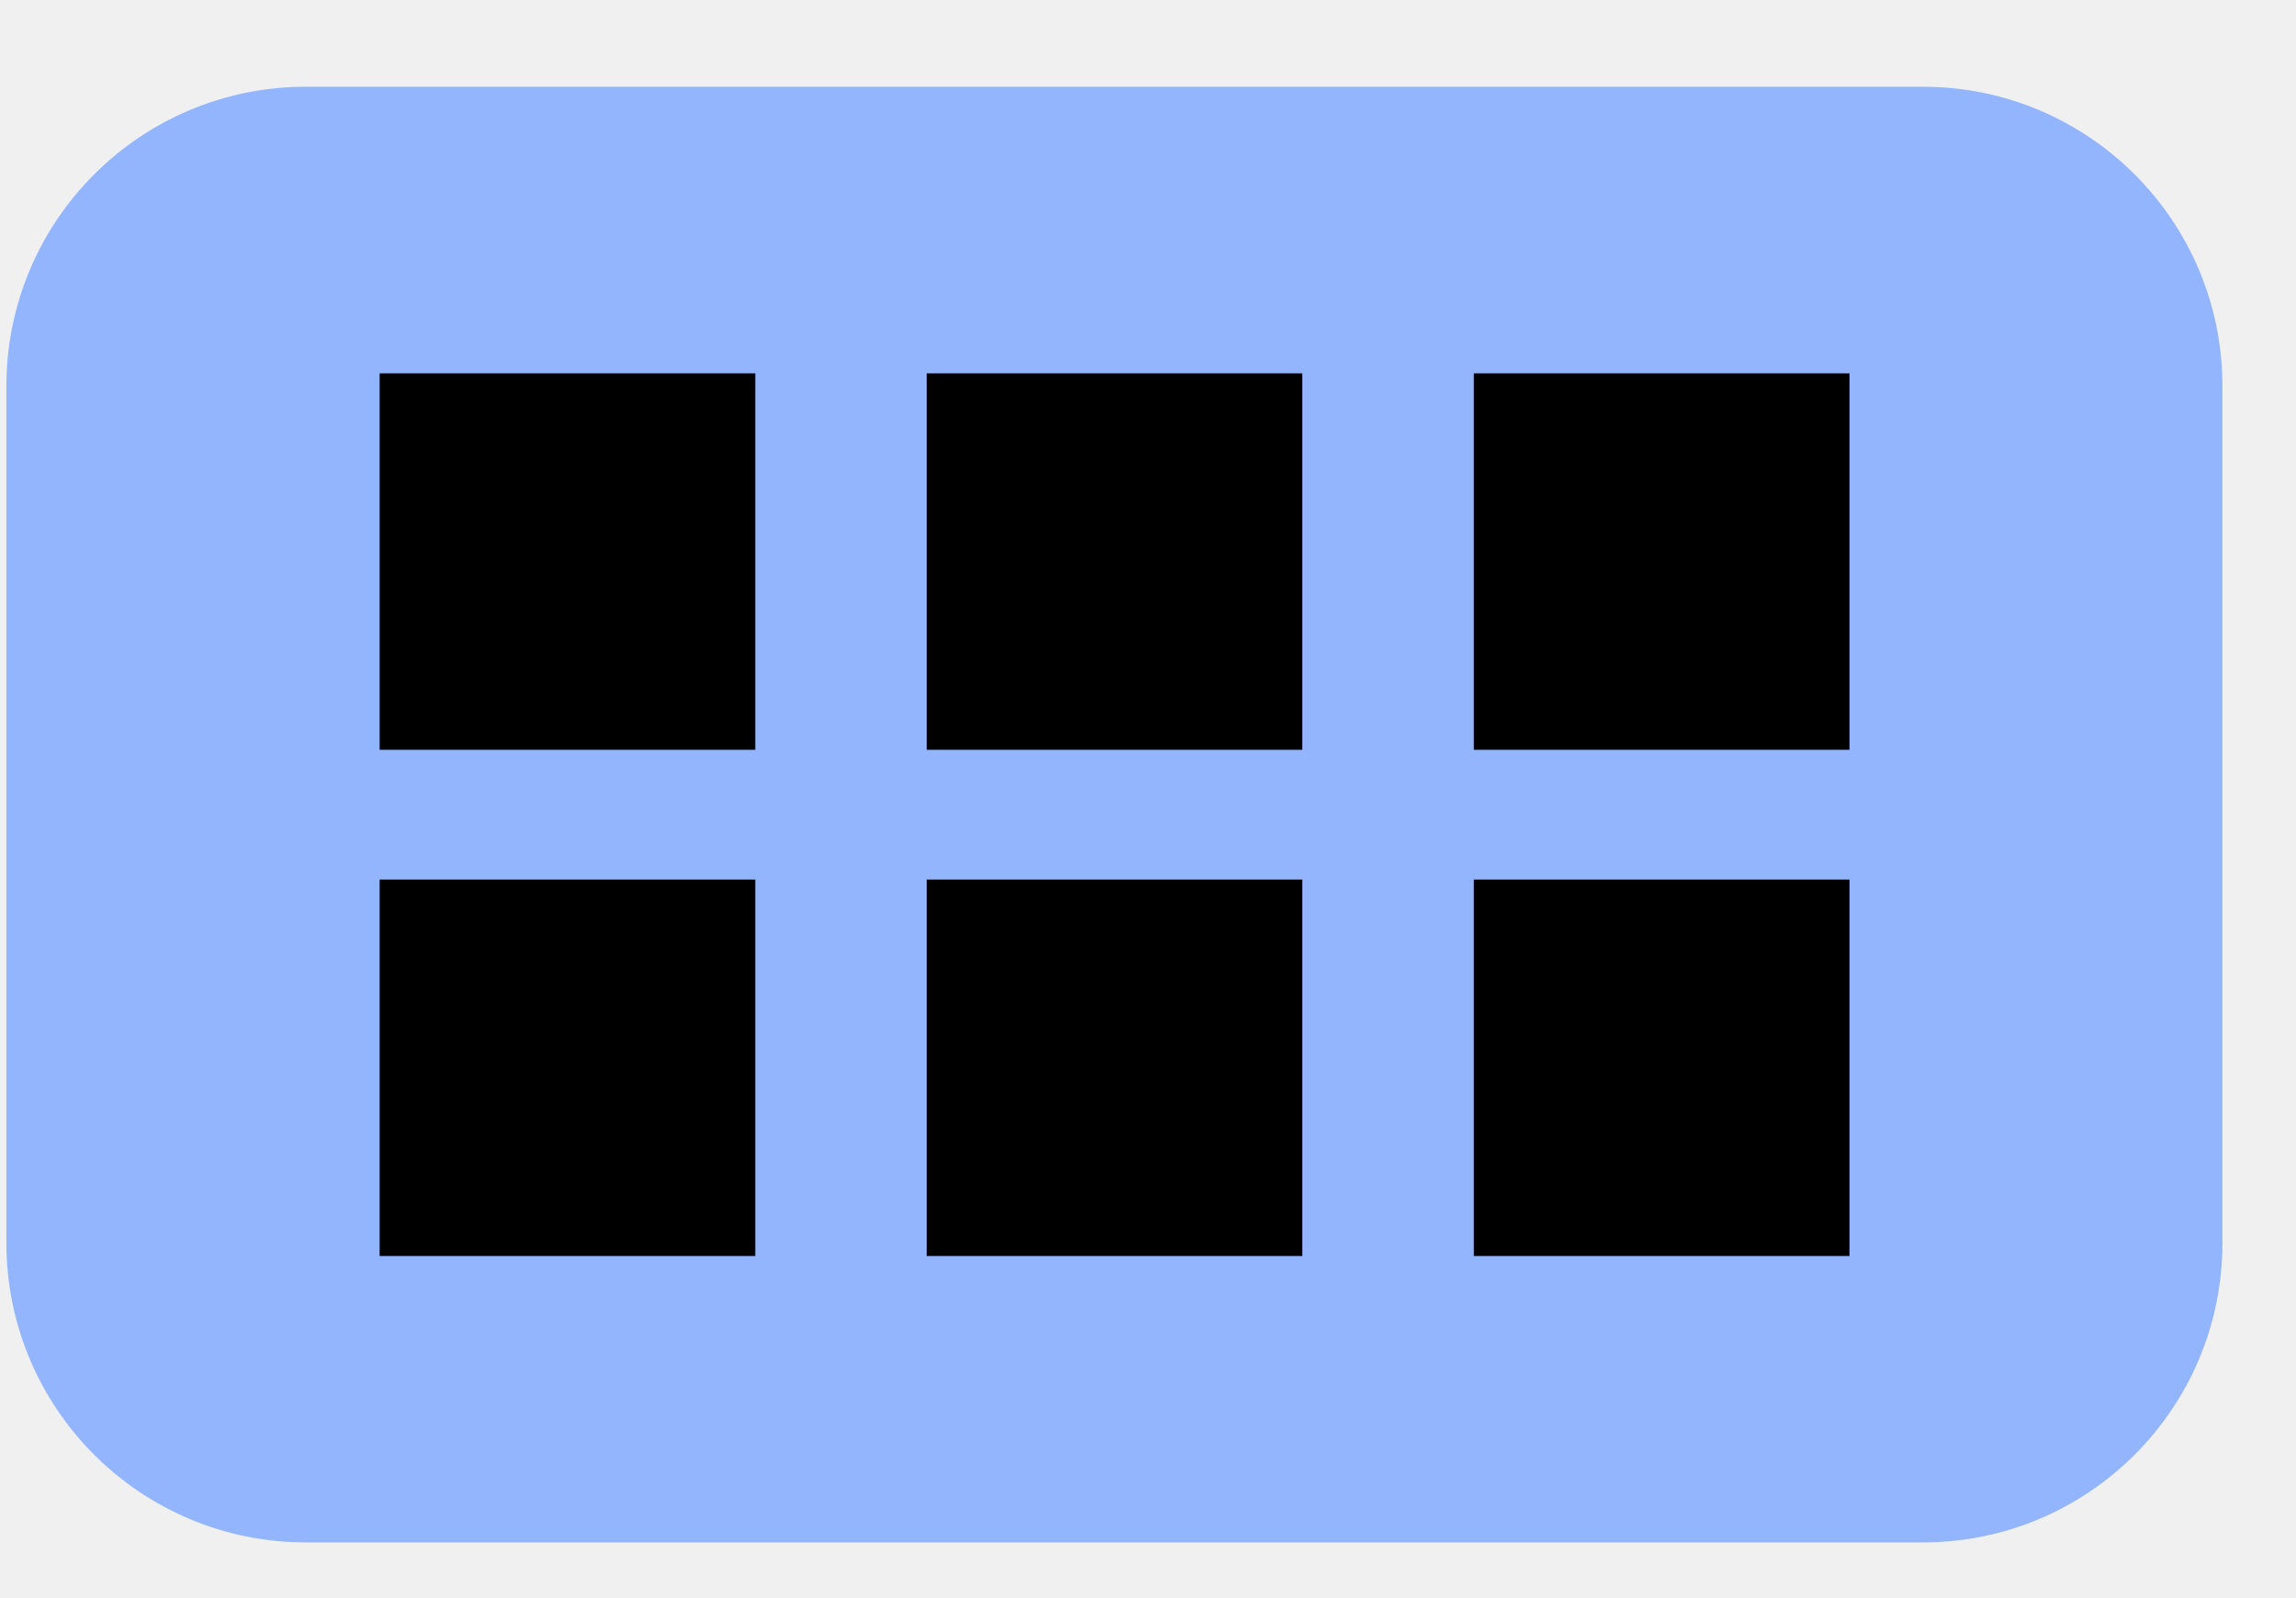
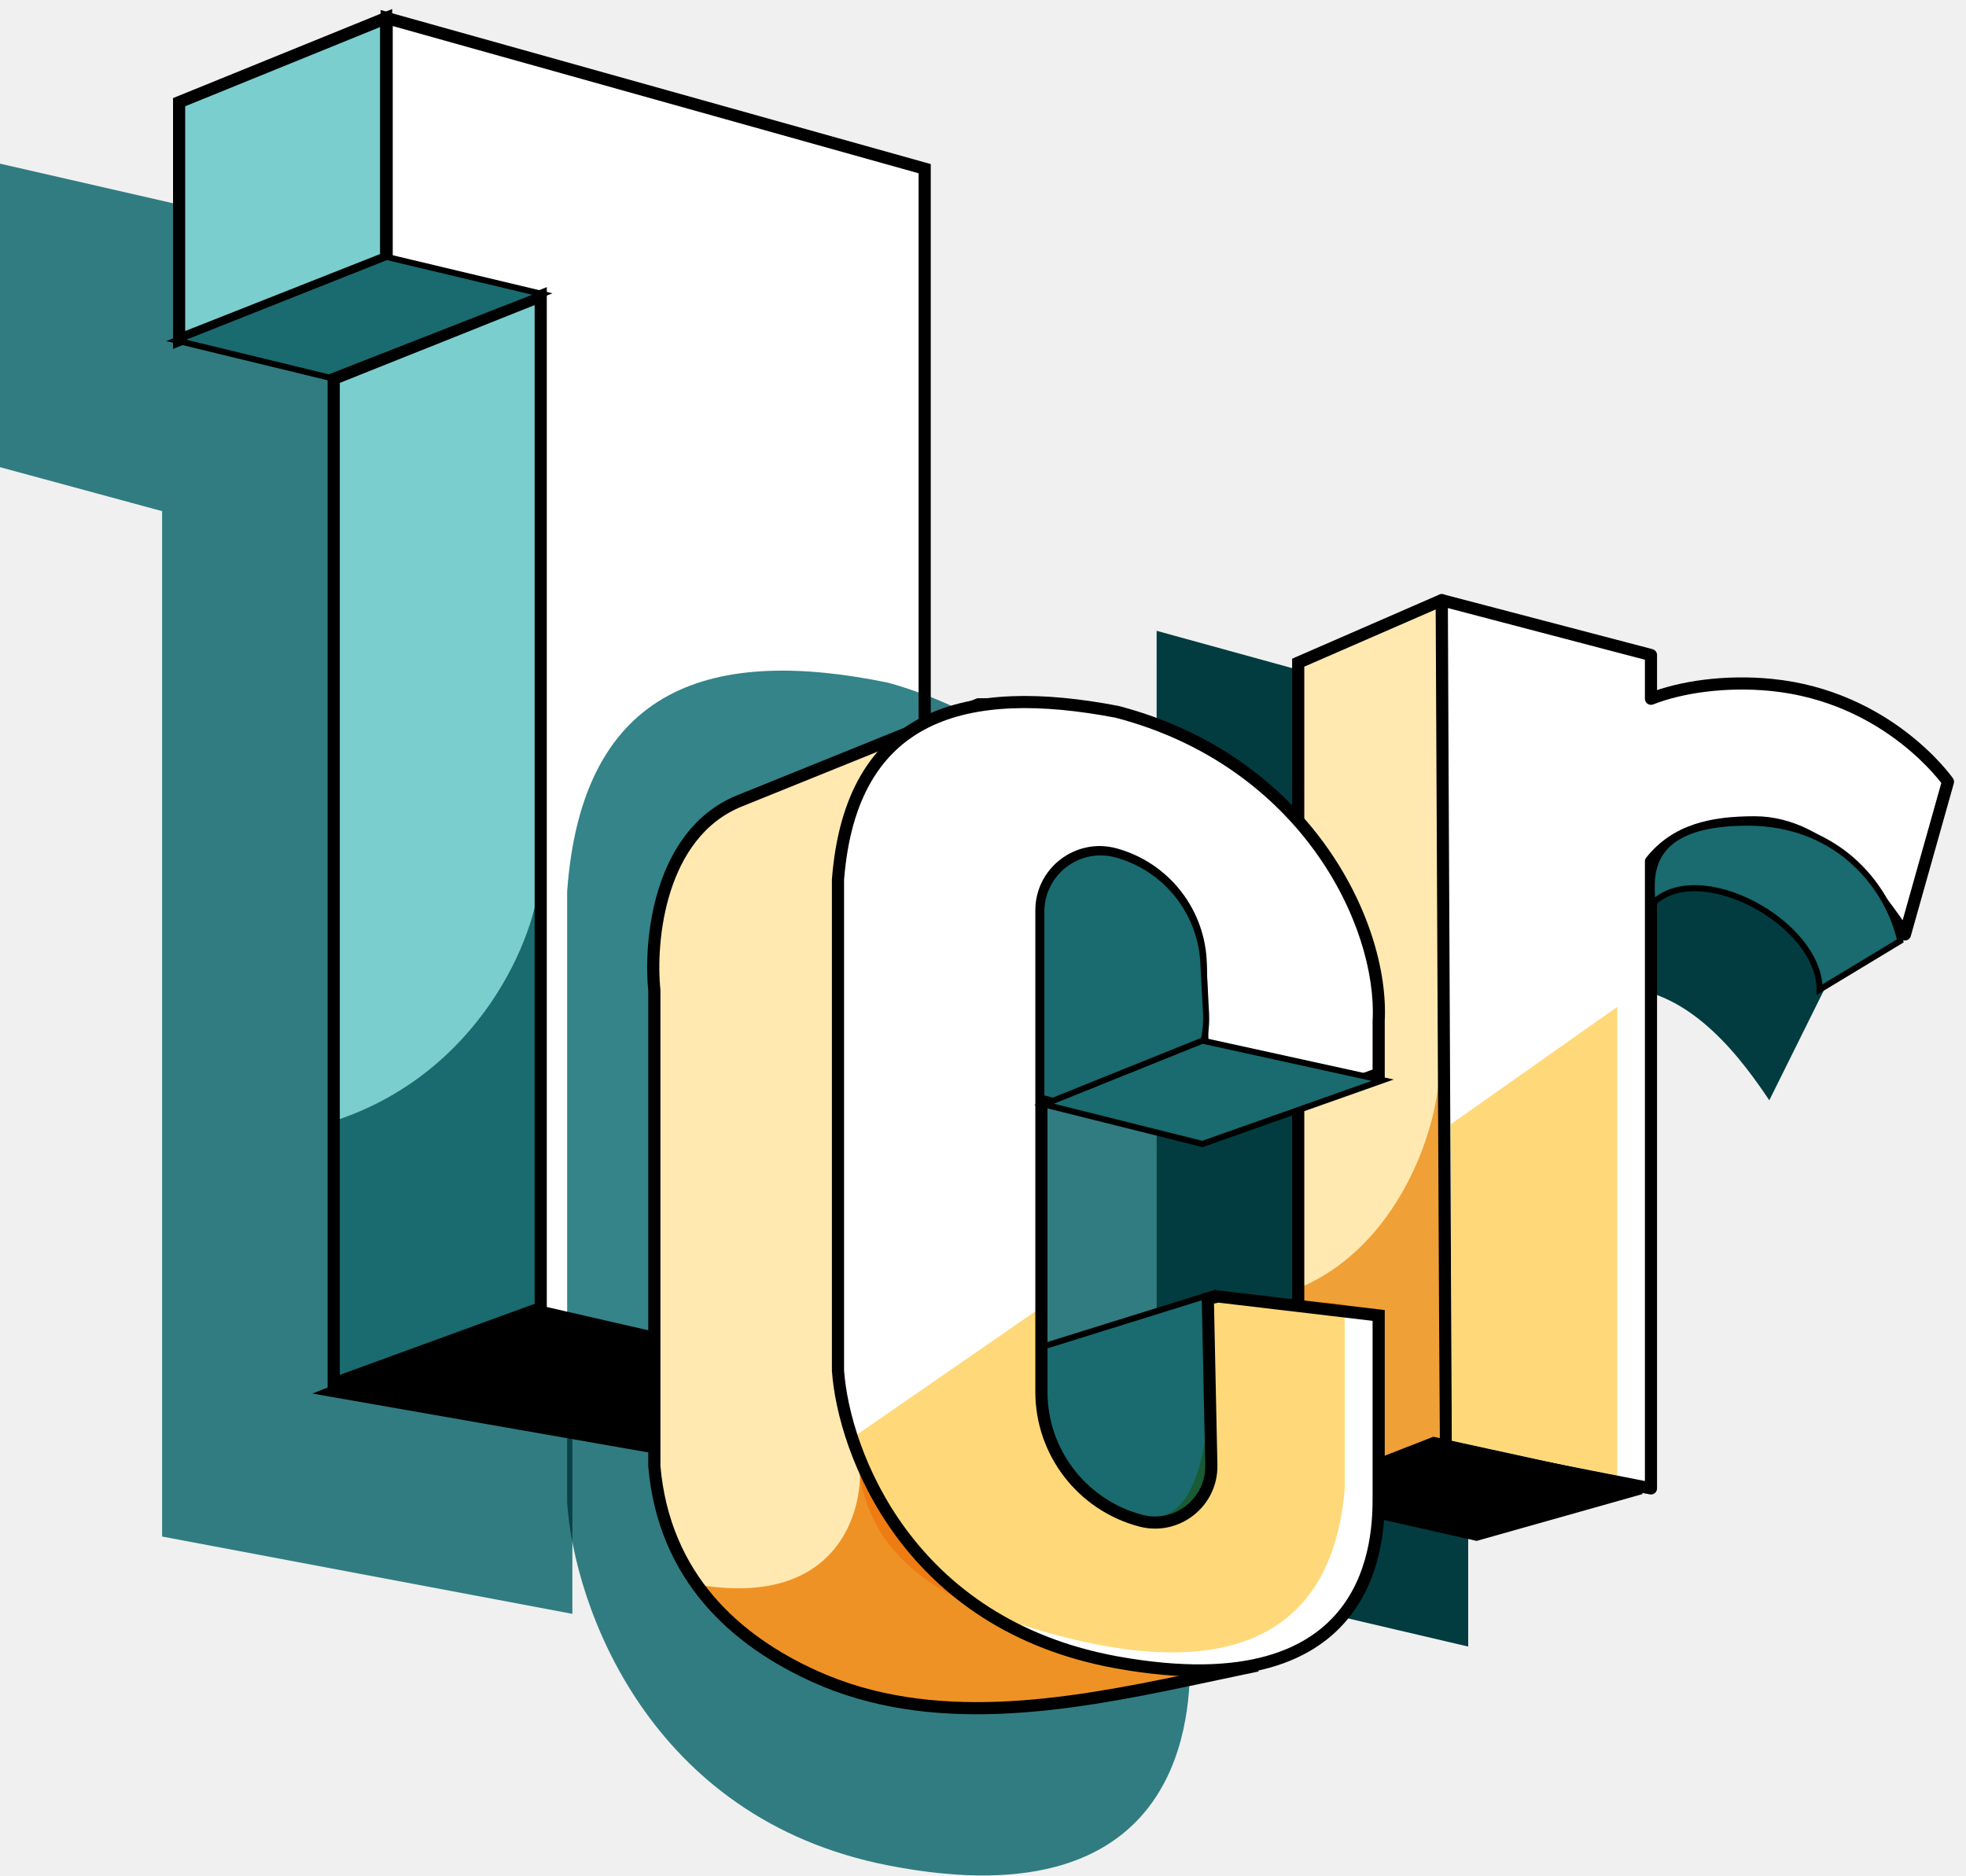
- <svg xmlns="http://www.w3.org/2000/svg" width="23" height="16" viewBox="0 0 23 16" fill="none">
-   <rect x="0.064" y="0.869" width="22.199" height="14.582" rx="3" fill="#93B5FE" />
-   <rect x="3.803" y="3.74" width="3.763" height="3.771" fill="black" />
-   <rect x="9.283" y="3.74" width="3.763" height="3.771" fill="black" />
-   <rect x="14.764" y="3.74" width="3.763" height="3.771" fill="black" />
-   <rect x="3.803" y="8.811" width="3.763" height="3.771" fill="black" />
-   <rect x="9.283" y="8.811" width="3.763" height="3.771" fill="black" />
-   <rect x="14.764" y="8.811" width="3.763" height="3.771" fill="black" />
+ <svg xmlns="http://www.w3.org/2000/svg" width="109" height="104" viewBox="0 0 109 104" fill="none">
+   <g style="mix-blend-mode:multiply" opacity="0.8">
+     <path d="M0 25.906V9.075L31.734 16.342V89.493L8.987 85.205V28.344L0 25.906Z" fill="#01656B" />
+   </g>
+   <path d="M21.438 14.536V1L51.267 9.354V77.63L29.865 72.72V16.858L21.438 14.536Z" fill="white" stroke="black" stroke-width="0.674" />
+   <g style="mix-blend-mode:multiply" opacity="0.8">
+     <path d="M31.444 49.438C32.279 37.864 39.66 35.875 49.268 37.864C61.244 41.24 66.304 52.431 65.979 59.203V91.994C65.979 94.646 65.979 106.702 49.268 103.447C35.9 100.843 31.815 88.94 31.444 83.314V49.438Z" fill="#01656B" />
+   </g>
+   <path d="M18.502 21.004L29.979 16.419V72.536L18.502 76.722V21.004Z" fill="#7ACECE" stroke="black" stroke-width="0.674" />
+   <path d="M9.93 18.852V5.666L21.407 1V14.317L9.93 18.852Z" fill="#7ACECE" stroke="black" stroke-width="0.674" />
+   <path d="M18.241 20.934L9.769 18.877L21.438 14.247L30.069 16.305L18.241 20.934Z" fill="#196B6F" stroke="black" stroke-width="0.337" />
+   <path d="M38.32 80.615L18.559 77.152L29.485 72.89L50.018 77.152L38.32 80.615Z" fill="black" stroke="black" stroke-width="0.674" />
+   <g style="mix-blend-mode:multiply">
+     <path d="M18.251 62.248C26.652 59.662 29.789 51.783 29.919 48.584V73.147L18.251 76.865V62.248Z" fill="#348489" />
+   </g>
+   <path fill-rule="evenodd" clip-rule="evenodd" d="M64.126 34.98L64.127 45.678V87.26L81.401 91.307V39.738L64.126 34.98ZM81.924 49.401C82.534 47.934 86.501 46.735 90.62 47.137C97.179 47.779 101.519 54.112 101.519 54.112L98.095 61.014C96.773 59.058 93.823 54.78 89.704 54.78C85.585 54.78 82.84 56.061 81.924 62.541V49.401Z" fill="#023C40" />
+   <path fill-rule="evenodd" clip-rule="evenodd" d="M79.935 33.281L79.935 42.447V80.257L91.534 82.537V47.766C92.906 46.05 94.854 45.6 97.281 45.6C101.372 45.6 104.302 49.867 105.615 51.818L108 43.351C108 43.351 104.706 38.619 98.191 37.979C95.664 37.731 93.196 38.092 91.534 38.749V36.324L79.935 33.281Z" fill="white" />
+   <path d="M79.935 42.447L79.598 42.447V42.447H79.935ZM79.935 33.281L80.02 32.956C79.919 32.929 79.812 32.951 79.729 33.015C79.646 33.078 79.598 33.177 79.598 33.281L79.935 33.281ZM79.935 80.257H79.598C79.598 80.418 79.712 80.557 79.87 80.588L79.935 80.257ZM91.534 82.537L91.469 82.867C91.568 82.886 91.67 82.861 91.748 82.797C91.826 82.733 91.871 82.637 91.871 82.537H91.534ZM91.534 47.766L91.271 47.556C91.224 47.615 91.198 47.69 91.198 47.766H91.534ZM105.615 51.818L105.336 52.006C105.409 52.114 105.539 52.171 105.668 52.15C105.798 52.129 105.904 52.035 105.939 51.909L105.615 51.818ZM108 43.351L108.324 43.442C108.352 43.345 108.334 43.241 108.276 43.158L108 43.351ZM98.191 37.979L98.158 38.314L98.191 37.979ZM91.534 38.749H91.198C91.198 38.861 91.253 38.965 91.345 39.028C91.437 39.09 91.554 39.103 91.658 39.062L91.534 38.749ZM91.534 36.324H91.871C91.871 36.171 91.768 36.037 91.62 35.998L91.534 36.324ZM80.271 42.447L80.272 33.281L79.598 33.281L79.598 42.447L80.271 42.447ZM80.271 80.257V42.447H79.598V80.257H80.271ZM91.599 82.206L79.999 79.927L79.87 80.588L91.469 82.867L91.599 82.206ZM91.198 47.766V82.537H91.871V47.766H91.198ZM91.797 47.976C93.073 46.381 94.889 45.937 97.281 45.937V45.263C94.819 45.263 92.74 45.719 91.271 47.556L91.797 47.976ZM97.281 45.937C99.205 45.937 100.882 46.941 102.26 48.224C103.637 49.505 104.679 51.031 105.336 52.006L105.894 51.63C105.238 50.654 104.158 49.071 102.719 47.731C101.282 46.393 99.448 45.263 97.281 45.263V45.937ZM105.939 51.909L108.324 43.442L107.676 43.259L105.291 51.726L105.939 51.909ZM108 43.351C108.276 43.158 108.276 43.158 108.276 43.158C108.276 43.158 108.276 43.158 108.276 43.157C108.276 43.157 108.276 43.157 108.275 43.156C108.275 43.156 108.274 43.154 108.273 43.153C108.271 43.15 108.268 43.146 108.264 43.141C108.257 43.131 108.246 43.116 108.232 43.097C108.205 43.06 108.164 43.006 108.11 42.938C108.003 42.802 107.844 42.608 107.633 42.375C107.212 41.909 106.582 41.284 105.744 40.638C104.069 39.347 101.559 37.971 98.223 37.644L98.158 38.314C101.338 38.626 103.732 39.937 105.333 41.171C106.133 41.789 106.734 42.386 107.134 42.827C107.334 43.048 107.483 43.229 107.581 43.354C107.63 43.417 107.667 43.465 107.691 43.497C107.703 43.514 107.711 43.526 107.717 43.533C107.719 43.537 107.721 43.54 107.723 43.541C107.723 43.542 107.724 43.543 107.724 43.543C107.724 43.543 107.724 43.543 107.724 43.543C107.724 43.543 107.724 43.543 107.724 43.543C107.724 43.543 107.724 43.543 108 43.351ZM98.223 37.644C95.651 37.391 93.128 37.757 91.41 38.436L91.658 39.062C93.263 38.428 95.677 38.071 98.158 38.314L98.223 37.644ZM91.198 36.324V38.749H91.871V36.324H91.198ZM79.849 33.607L91.449 36.65L91.62 35.998L80.02 32.956L79.849 33.607Z" fill="black" />
+   <path d="M71.976 36.747L79.933 33.281L80.158 80.32L71.976 83.146V36.747Z" fill="#FFE9B1" />
+   <path d="M79.933 33.281L80.269 33.28C80.269 33.166 80.211 33.061 80.116 32.999C80.022 32.937 79.902 32.927 79.798 32.972L79.933 33.281ZM71.976 36.747L71.841 36.438L71.639 36.527V36.747H71.976ZM71.976 83.146H71.639V83.619L72.086 83.465L71.976 83.146ZM80.158 80.32L80.268 80.638L80.496 80.559L80.495 80.318L80.158 80.32ZM79.798 32.972L71.841 36.438L72.11 37.056L80.067 33.59L79.798 32.972ZM71.639 36.747V83.146H72.313V36.747H71.639ZM72.086 83.465L80.268 80.638L80.048 80.001L71.866 82.828L72.086 83.465ZM80.495 80.318L80.269 33.28L79.596 33.283L79.821 80.321L80.495 80.318Z" fill="black" />
+   <path d="M81.857 85.1L72.12 82.899L79.498 80.022L90.968 82.528L81.857 85.1Z" fill="black" stroke="black" stroke-width="0.674" />
+   <path d="M100.884 54.878C100.884 51.148 94.152 47.55 91.607 50.119C91.607 49.018 90.808 45.618 96.882 45.618C102.157 45.618 104.788 49.485 105.354 52.177L100.884 54.878Z" fill="#196B6F" stroke="black" stroke-width="0.337" />
+   <g style="mix-blend-mode:multiply">
+     <path d="M71.976 71.446C77.582 69.112 79.667 62.576 79.787 59.603V79.789L71.976 83.393V71.446Z" fill="#EFAF4E" />
+   </g>
+   <path d="M54.249 39.056L40.972 44.423C36.543 46.245 35.998 52.172 36.279 54.908V81.315C36.821 87.482 40.81 90.999 45.199 92.974C51.641 95.873 59.009 94.618 65.92 93.158L69.133 92.48L57.582 80.383V39.056H54.249Z" fill="#FFE9B1" stroke="black" stroke-width="0.674" />
+   <path d="M67.271 71.727L67.271 82.839C67.271 84.903 65.407 86.467 63.374 86.107C60.198 85.546 57.883 82.786 57.883 79.561L57.883 74.653L67.271 71.727Z" fill="#196B6F" stroke="black" stroke-width="0.337" />
+   <path fill-rule="evenodd" clip-rule="evenodd" d="M46.46 48.775C47.185 39.473 53.592 37.874 61.932 39.473C72.327 42.186 76.719 51.181 76.437 56.624V59.54L67.544 62.872L66.767 62.652L66.573 53.465C66.513 50.607 64.582 48.128 61.825 47.37C59.768 46.805 57.738 48.353 57.738 50.486V77.178C57.738 80.533 59.998 83.468 63.242 84.325C65.248 84.855 67.203 83.316 67.159 81.241L66.965 72.015L67.544 71.894L76.437 72.946V82.981C76.437 85.112 76.437 94.802 61.932 92.186C50.328 90.093 46.782 80.526 46.46 76.004V48.775Z" fill="white" />
+   <path d="M61.932 39.473L62.017 39.147L62.007 39.144L61.996 39.142L61.932 39.473ZM46.46 48.775L46.124 48.749L46.123 48.762V48.775H46.46ZM76.437 56.624L76.101 56.607L76.1 56.615V56.624H76.437ZM76.437 59.54L76.555 59.855L76.774 59.773V59.54H76.437ZM67.544 62.872L67.452 63.196L67.559 63.227L67.662 63.188L67.544 62.872ZM66.767 62.652L66.43 62.659L66.436 62.908L66.675 62.976L66.767 62.652ZM66.573 53.465L66.91 53.458L66.573 53.465ZM61.825 47.37L61.914 47.046L61.825 47.37ZM63.242 84.325L63.156 84.65H63.156L63.242 84.325ZM67.159 81.241L67.496 81.234L67.159 81.241ZM66.965 72.015L66.896 71.685L66.622 71.742L66.628 72.022L66.965 72.015ZM67.544 71.894L67.584 71.56L67.529 71.553L67.475 71.565L67.544 71.894ZM76.437 72.946H76.774V72.646L76.477 72.611L76.437 72.946ZM61.932 92.186L61.992 91.855L61.932 92.186ZM46.46 76.004H46.123V76.016L46.124 76.028L46.46 76.004ZM61.996 39.142C57.804 38.339 54.026 38.322 51.19 39.735C48.321 41.164 46.493 44.016 46.124 48.749L46.796 48.801C47.152 44.232 48.891 41.633 51.491 40.337C54.124 39.025 57.719 39.008 61.869 39.803L61.996 39.142ZM76.773 56.641C77.064 51.043 72.57 41.901 62.017 39.147L61.847 39.799C72.084 42.471 76.375 51.32 76.101 56.607L76.773 56.641ZM76.774 59.54V56.624H76.1V59.54H76.774ZM76.319 59.224L67.426 62.557L67.662 63.188L76.555 59.855L76.319 59.224ZM67.636 62.548L66.859 62.328L66.675 62.976L67.452 63.196L67.636 62.548ZM67.104 62.645L66.91 53.458L66.237 53.473L66.43 62.659L67.104 62.645ZM66.91 53.458C66.847 50.451 64.815 47.843 61.914 47.046L61.736 47.695C64.349 48.413 66.18 50.763 66.237 53.473L66.91 53.458ZM61.914 47.046C59.643 46.422 57.401 48.131 57.401 50.486H58.075C58.075 48.575 59.894 47.189 61.736 47.695L61.914 47.046ZM57.401 50.486V77.178H58.075V50.486H57.401ZM57.401 77.178C57.401 80.686 59.764 83.754 63.156 84.65L63.328 83.999C60.231 83.181 58.075 80.38 58.075 77.178H57.401ZM63.156 84.65C65.378 85.237 67.544 83.532 67.496 81.234L66.823 81.248C66.862 83.099 65.117 84.472 63.328 83.999L63.156 84.65ZM67.496 81.234L67.301 72.008L66.628 72.022L66.823 81.248L67.496 81.234ZM67.033 72.345L67.613 72.224L67.475 71.565L66.896 71.685L67.033 72.345ZM67.504 72.229L76.398 73.28L76.477 72.611L67.584 71.56L67.504 72.229ZM76.774 82.981V72.946H76.1V82.981H76.774ZM61.872 92.517C69.196 93.838 72.973 92.067 74.891 89.569C76.781 87.108 76.774 84.044 76.774 82.981H76.1C76.1 84.049 76.094 86.896 74.357 89.159C72.648 91.384 69.173 93.15 61.992 91.855L61.872 92.517ZM46.124 76.028C46.453 80.646 50.067 90.388 61.872 92.517L61.992 91.855C50.59 89.798 47.112 80.406 46.796 75.98L46.124 76.028ZM46.123 48.775V76.004H46.797V48.775H46.123Z" fill="black" />
+   <g style="mix-blend-mode:multiply">
+     <path d="M47.361 79.716L47.355 79.664L57.584 72.59C57.584 79.184 58.83 80.896 58.83 80.896C64.707 87.066 67.608 84.626 67.109 72.108C67.004 72.334 72.348 71.93 74.554 72.335V82.575C73.888 90.524 68.325 93.693 57.129 90.255C48.215 87.519 47.759 83.356 47.361 79.716Z" fill="#FFD979" />
+   </g>
+   <path d="M57.734 60.872L57.734 50.556C57.734 48.386 59.801 46.811 61.894 47.386C64.625 48.137 66.569 50.553 66.718 53.382L66.866 56.202C67.052 59.752 63.726 62.455 60.289 61.547L57.734 60.872Z" fill="#196B6F" stroke="black" stroke-width="0.337" />
+   <g style="mix-blend-mode:multiply">
+     <path d="M38.971 87.921C46.36 89.027 47.85 83.946 47.671 81.267C52.654 92.052 63.209 93.365 67.864 92.674L60.023 94.143L54.437 95.007C45.243 95.007 40.295 90.283 38.971 87.921Z" fill="#EFA036" />
+   </g>
+   <path d="M66.666 63.436L57.886 61.241L66.666 57.706L76.659 59.9L66.666 63.436Z" fill="#196B6F" stroke="black" stroke-width="0.337" />
+   <g style="mix-blend-mode:darken">
+     <path d="M79.634 62.906L89.664 55.835V82.312L79.634 80.206V62.906Z" fill="#FFD979" />
+   </g>
</svg>
